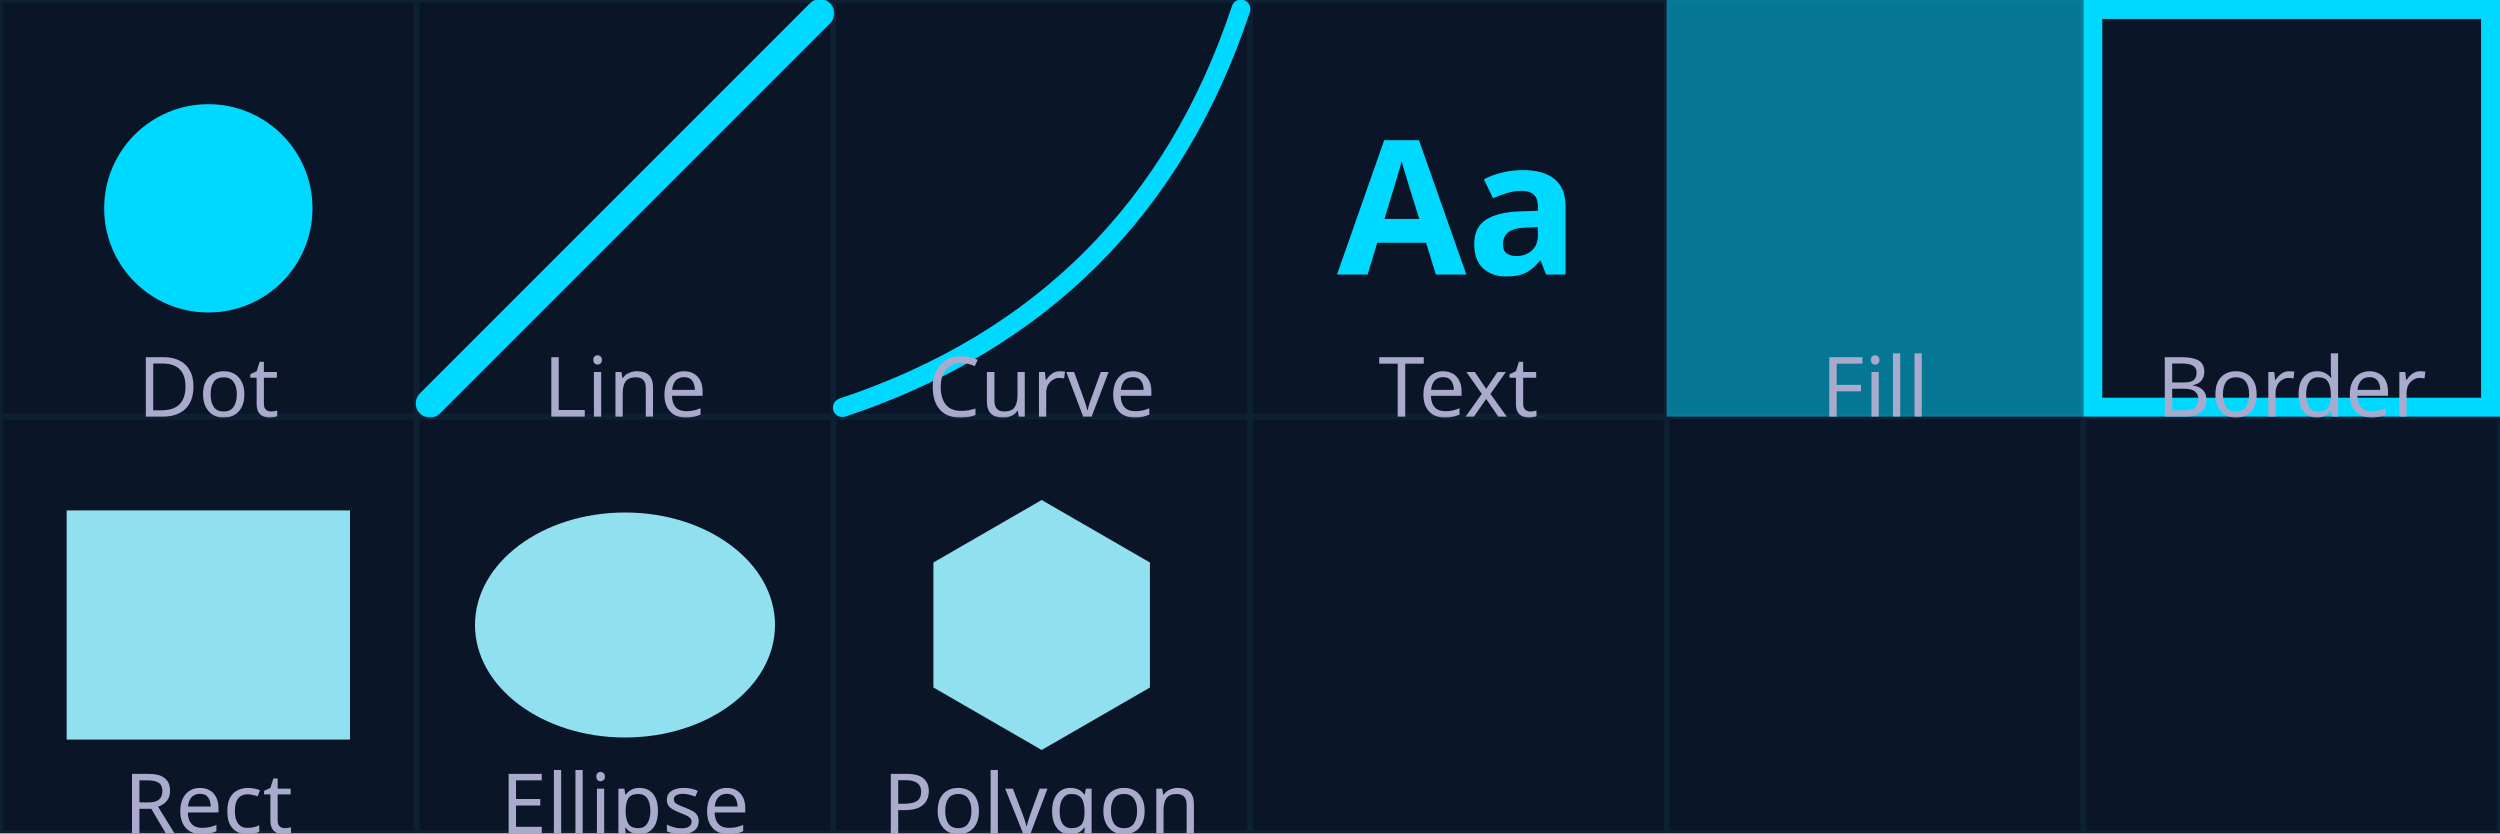
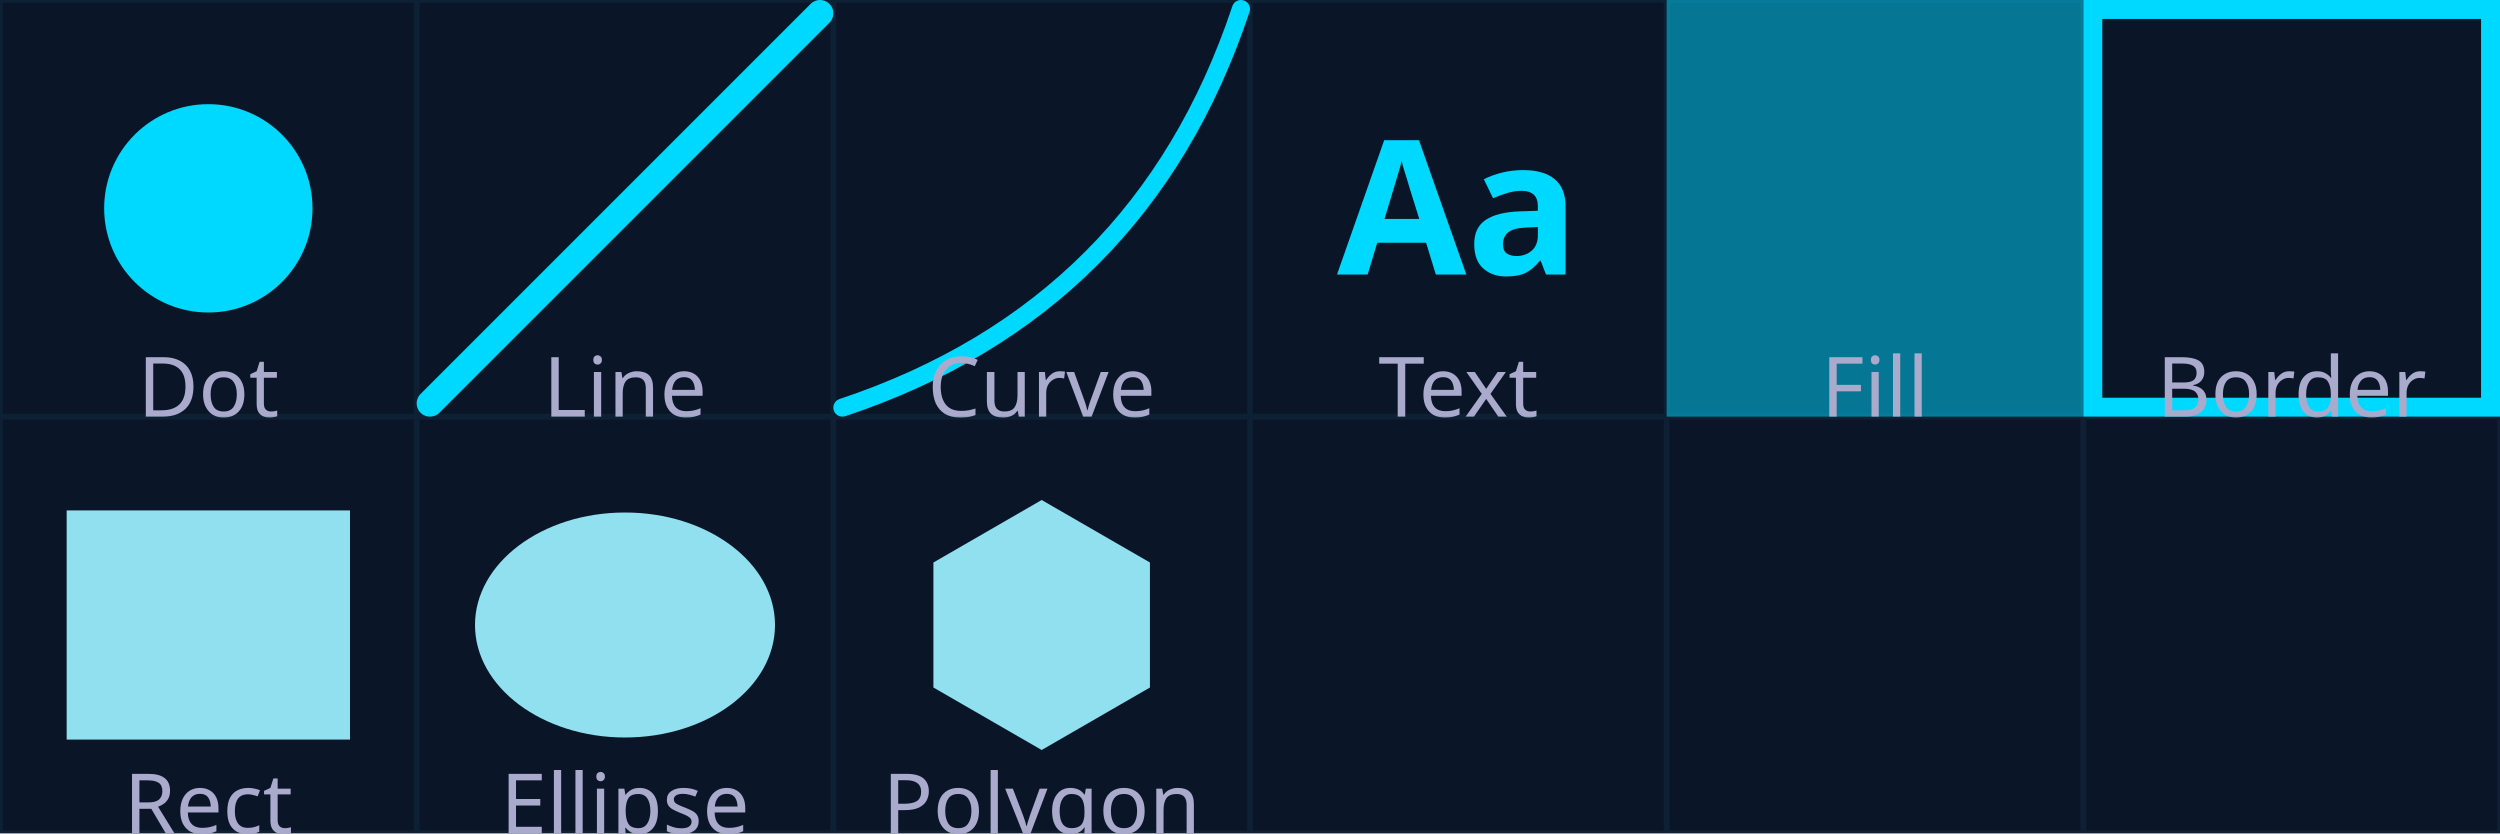
<svg xmlns="http://www.w3.org/2000/svg" width="264" height="88" viewBox="0 0 264 88">
  <rect width="100%" height="100%" fill="#0a1628" />
  <rect x="0.15" y="0.15" width="43.7" height="43.7" fill="none" stroke="#1a3a52" stroke-width="0.3" fill-opacity="0.3" stroke-opacity="0.3" />
  <circle cx="22.0" cy="22.0" r="11.0" fill="#00d9ff" />
  <text x="22.0" y="44.0" font-size="8.8" font-family="sans-serif" font-style="normal" font-weight="normal" fill="#aaaacc" text-anchor="middle" dominant-baseline="auto">Dot</text>
  <rect x="44.15" y="0.15" width="43.7" height="43.7" fill="none" stroke="#1a3a52" stroke-width="0.3" fill-opacity="0.3" stroke-opacity="0.3" />
-   <line x1="45.404" y1="42.596" x2="86.596" y2="1.404" stroke="#00d9ff" stroke-width="3.0" stroke-linecap="round" />
+   <line x1="44.0" y1="44.0" x2="88.0" y2="0.0" stroke="#00d9ff" stroke-width="3.0" stroke-linecap="round" transform="translate(66.0,22.0) scale(0.9361702) translate(-66.0,-22.0)" />
  <text x="66.0" y="44.0" font-size="8.8" font-family="sans-serif" font-style="normal" font-weight="normal" fill="#aaaacc" text-anchor="middle" dominant-baseline="auto">Line</text>
  <rect x="88.15" y="0.15" width="43.7" height="43.7" fill="none" stroke="#1a3a52" stroke-width="0.3" fill-opacity="0.3" stroke-opacity="0.3" />
-   <path d="M 88.957 43.043 Q 120.522 32.522 131.043 0.957" fill="none" stroke="#00d9ff" stroke-width="2.0" stroke-linecap="round" />
+   <path d="M 88.0 44.0 Q 121.0 33.0 132.0 0.0" fill="none" stroke="#00d9ff" stroke-width="2.0" stroke-linecap="round" transform="translate(110.0,22.0) scale(0.9565217) translate(-110.0,-22.0)" />
  <text x="110.0" y="44.0" font-size="8.8" font-family="sans-serif" font-style="normal" font-weight="normal" fill="#aaaacc" text-anchor="middle" dominant-baseline="auto">Curve</text>
  <rect x="132.15" y="0.15" width="43.7" height="43.7" fill="none" stroke="#1a3a52" stroke-width="0.3" fill-opacity="0.3" stroke-opacity="0.3" />
  <text x="154.0" y="22.0" font-size="19.8" font-family="sans-serif" font-style="normal" font-weight="bold" fill="#00d9ff" text-anchor="middle" dominant-baseline="middle">Aa</text>
  <text x="154.0" y="44.0" font-size="8.8" font-family="sans-serif" font-style="normal" font-weight="normal" fill="#aaaacc" text-anchor="middle" dominant-baseline="auto">Text</text>
  <rect x="176.15" y="0.15" width="43.7" height="43.7" fill="none" stroke="#1a3a52" stroke-width="0.3" fill-opacity="0.3" stroke-opacity="0.3" />
  <rect x="176" y="0" width="44.0" height="44.0" fill="#00d9ff" fill-opacity="0.5" stroke-opacity="0.5" />
  <text x="198.0" y="44.0" font-size="8.8" font-family="sans-serif" font-style="normal" font-weight="normal" fill="#aaaacc" text-anchor="middle" dominant-baseline="auto">Fill</text>
  <rect x="220.15" y="0.15" width="43.7" height="43.7" fill="none" stroke="#1a3a52" stroke-width="0.3" fill-opacity="0.3" stroke-opacity="0.3" />
  <rect x="221.0" y="1.0" width="42.0" height="42.0" fill="none" stroke="#00d9ff" stroke-width="2.0" />
  <text x="242.0" y="44.0" font-size="8.8" font-family="sans-serif" font-style="normal" font-weight="normal" fill="#aaaacc" text-anchor="middle" dominant-baseline="auto">Border</text>
  <rect x="0.15" y="44.15" width="43.7" height="43.7" fill="none" stroke="#1a3a52" stroke-width="0.3" fill-opacity="0.3" stroke-opacity="0.3" />
  <rect x="7.04" y="53.9" width="29.92" height="24.2" fill="#90e0ef" />
  <text x="22.0" y="88.0" font-size="8.8" font-family="sans-serif" font-style="normal" font-weight="normal" fill="#aaaacc" text-anchor="middle" dominant-baseline="auto">Rect</text>
  <rect x="44.15" y="44.15" width="43.7" height="43.7" fill="none" stroke="#1a3a52" stroke-width="0.3" fill-opacity="0.3" stroke-opacity="0.3" />
  <ellipse cx="66.0" cy="66.0" rx="15.84" ry="11.88" fill="#90e0ef" />
  <text x="66.0" y="88.0" font-size="8.8" font-family="sans-serif" font-style="normal" font-weight="normal" fill="#aaaacc" text-anchor="middle" dominant-baseline="auto">Ellipse</text>
  <rect x="88.15" y="44.15" width="43.7" height="43.7" fill="none" stroke="#1a3a52" stroke-width="0.3" fill-opacity="0.3" stroke-opacity="0.3" />
  <polygon points="121.432,72.6 110.0,79.2 98.568,72.6 98.568,59.4 110.0,52.8 121.432,59.4" fill="#90e0ef" />
  <text x="110.0" y="88.0" font-size="8.8" font-family="sans-serif" font-style="normal" font-weight="normal" fill="#aaaacc" text-anchor="middle" dominant-baseline="auto">Polygon</text>
  <rect x="132.15" y="44.15" width="43.7" height="43.7" fill="none" stroke="#1a3a52" stroke-width="0.3" fill-opacity="0.3" stroke-opacity="0.3" />
  <text x="154.0" y="88.0" font-size="8.8" font-family="sans-serif" font-style="normal" font-weight="normal" fill="#aaaacc" text-anchor="middle" dominant-baseline="auto">  </text>
  <rect x="176.15" y="44.15" width="43.7" height="43.7" fill="none" stroke="#1a3a52" stroke-width="0.3" fill-opacity="0.3" stroke-opacity="0.3" />
  <text x="198.0" y="88.0" font-size="8.8" font-family="sans-serif" font-style="normal" font-weight="normal" fill="#aaaacc" text-anchor="middle" dominant-baseline="auto">  </text>
  <rect x="220.15" y="44.15" width="43.7" height="43.7" fill="none" stroke="#1a3a52" stroke-width="0.3" fill-opacity="0.3" stroke-opacity="0.3" />
  <text x="242.0" y="88.0" font-size="8.8" font-family="sans-serif" font-style="normal" font-weight="normal" fill="#aaaacc" text-anchor="middle" dominant-baseline="auto">  </text>
</svg>
